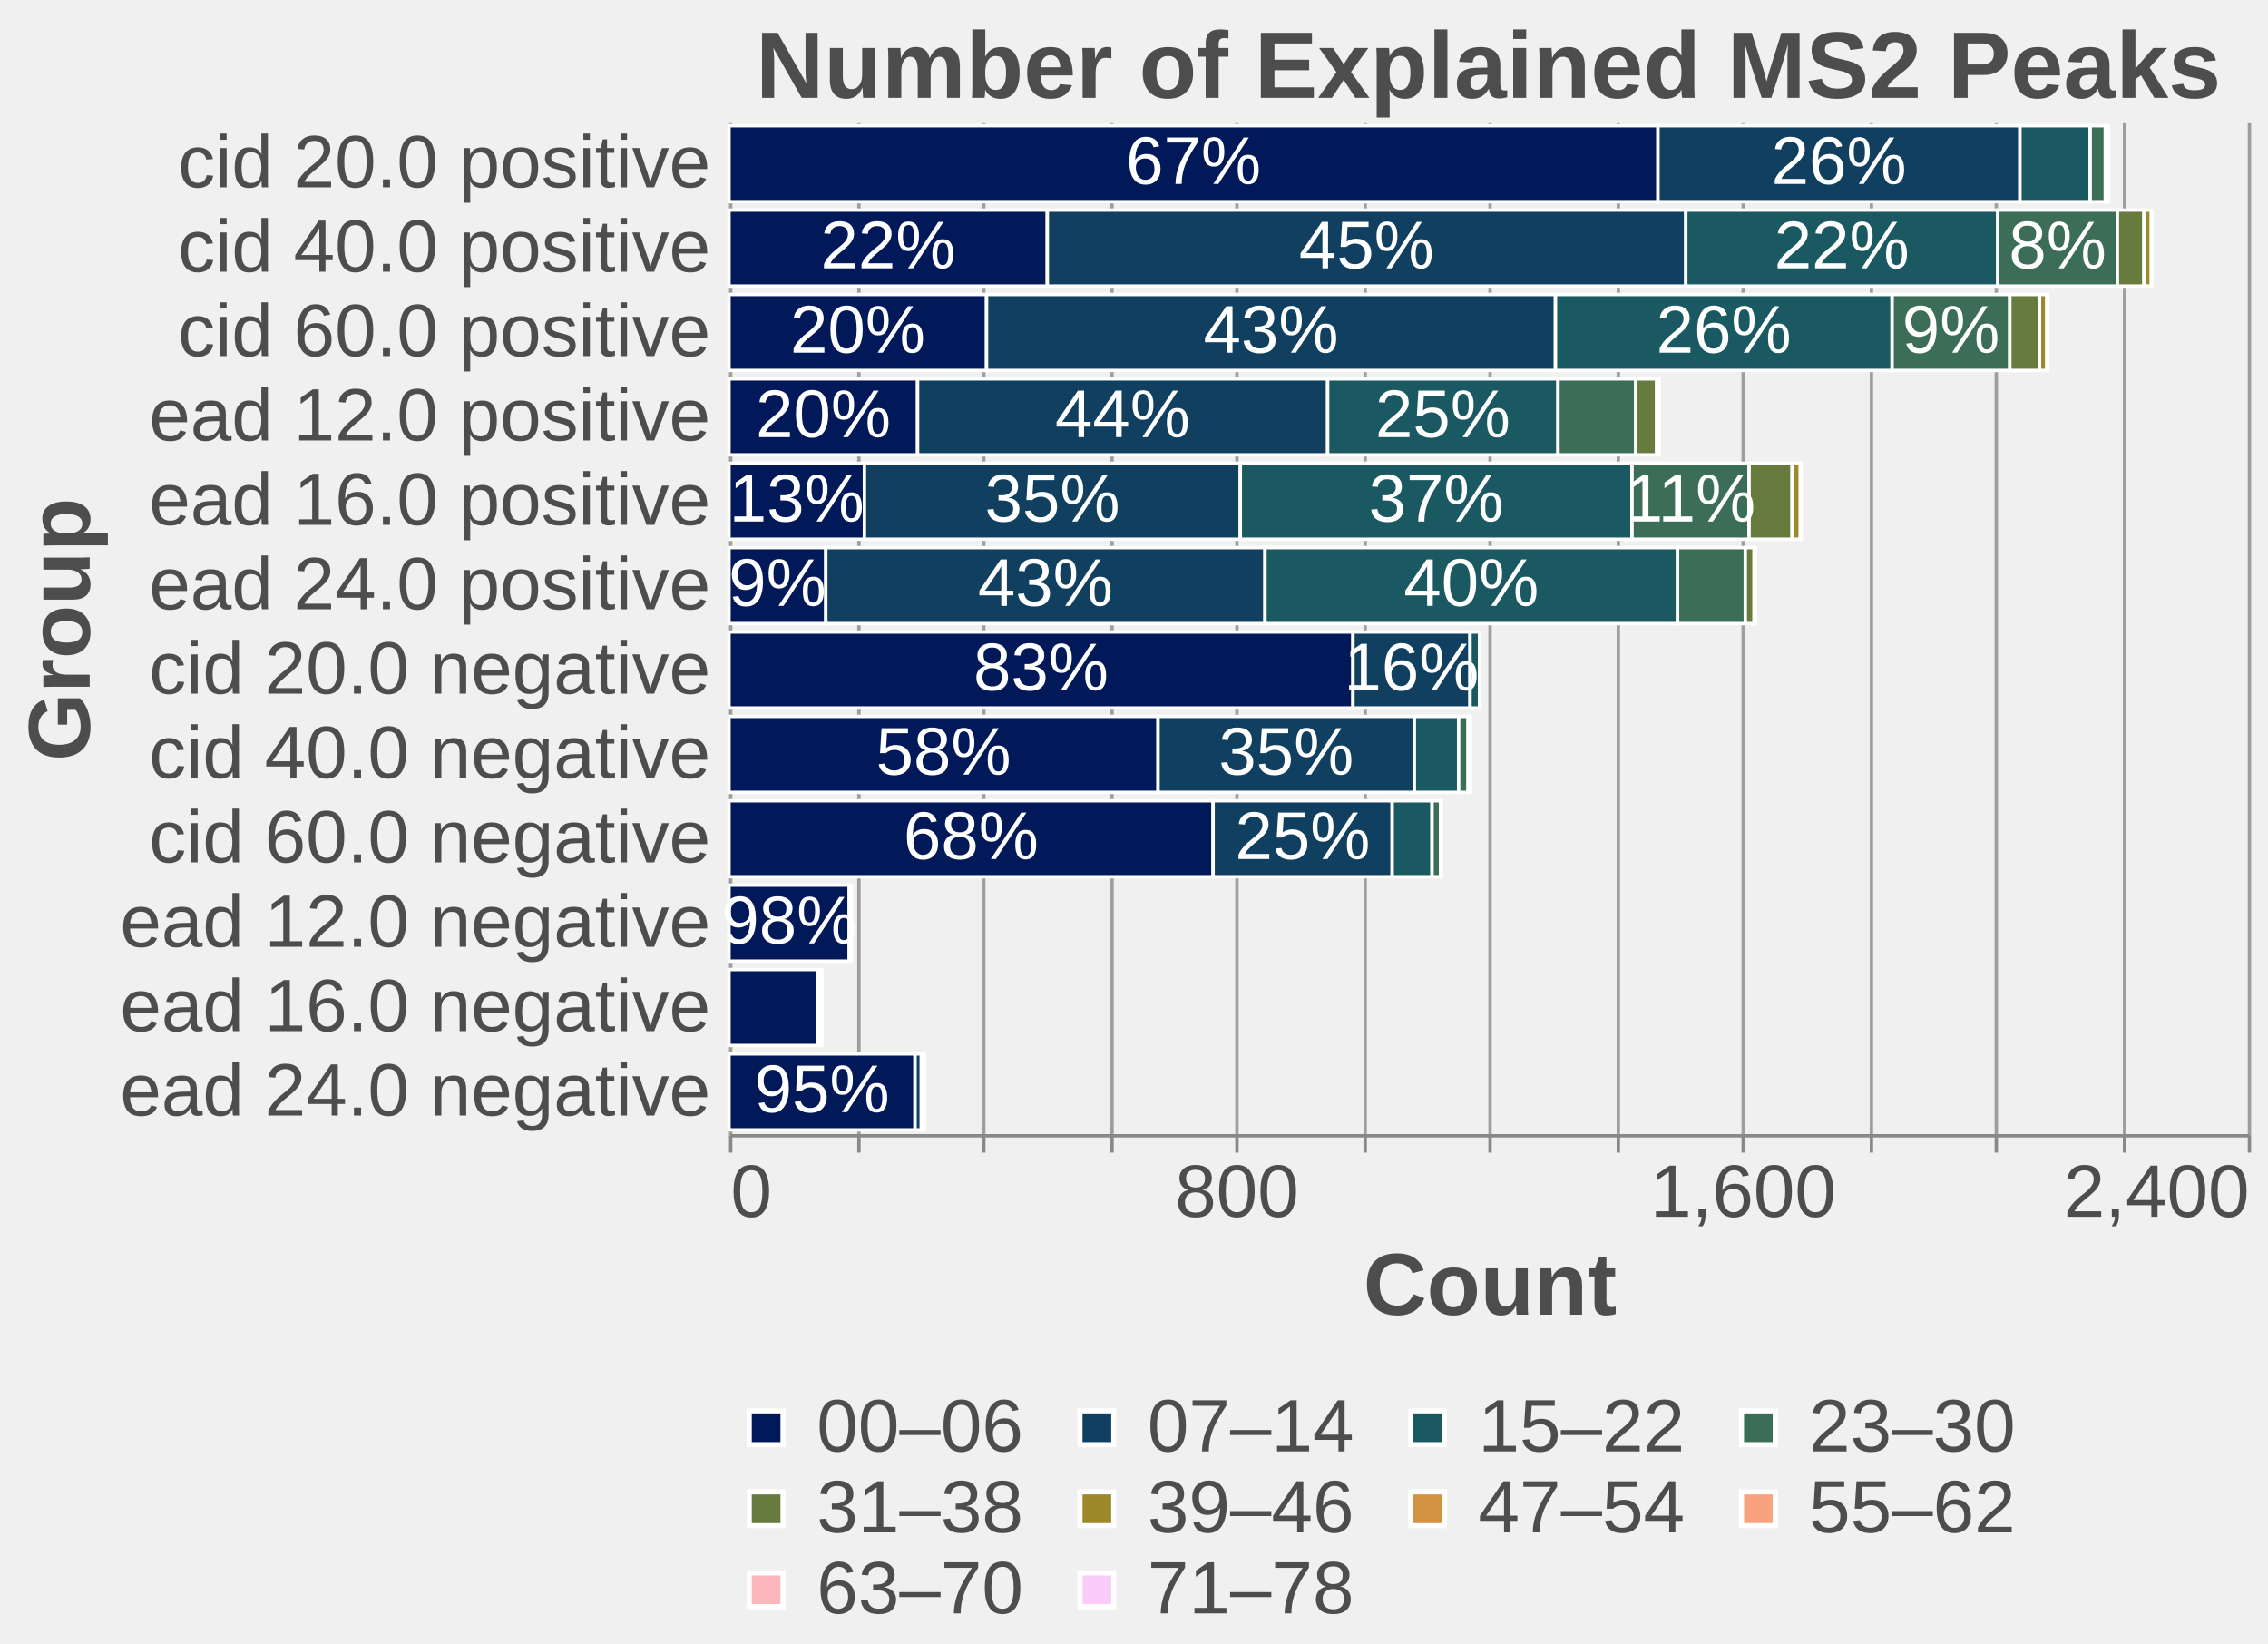
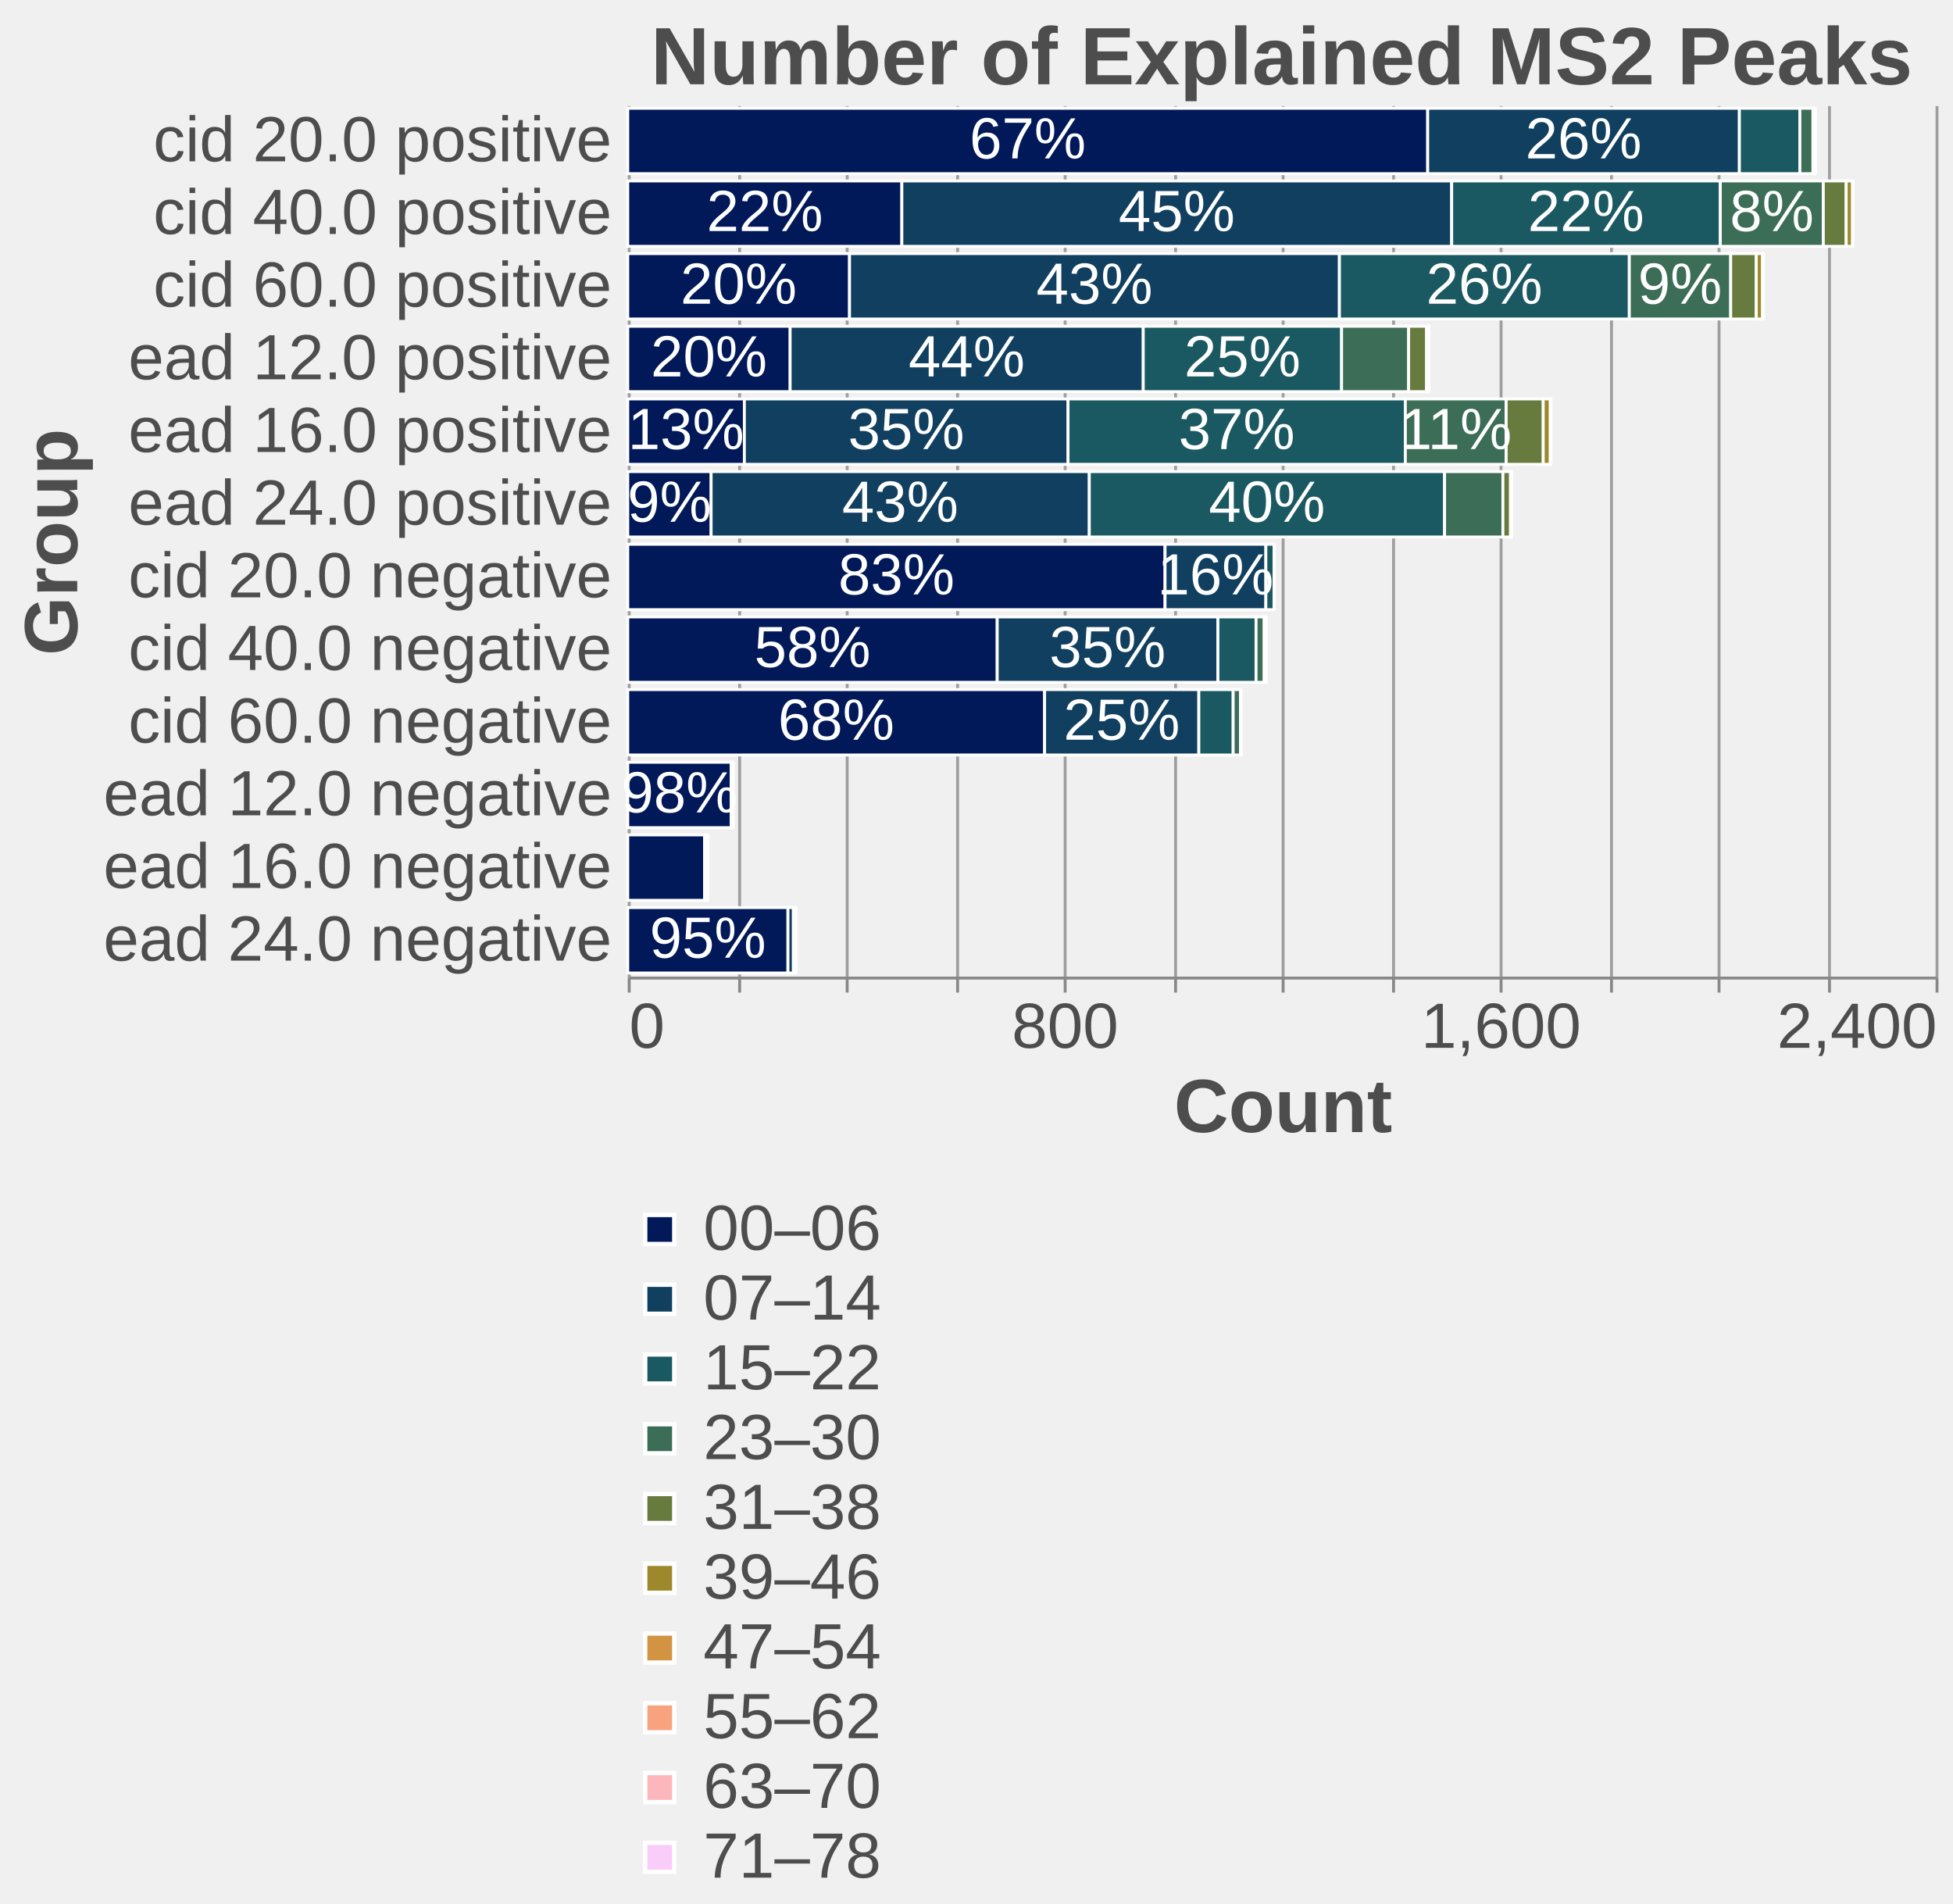
- <svg xmlns="http://www.w3.org/2000/svg" version="1.1" class="marks" width="672" height="487" viewBox="0 0 672 487">
+ <svg xmlns="http://www.w3.org/2000/svg" version="1.1" class="marks" width="672" height="655" viewBox="0 0 672 655">
  <g fill="none" stroke-miterlimit="10" transform="translate(216,36)">
    <g class="mark-group role-frame root" role="graphics-object" aria-roledescription="group mark container">
      <g transform="translate(0,0)">
        <path class="background" aria-hidden="true" d="M0,0h450v300h-450Z" stroke="#ddd" stroke-width="0" />
        <g>
          <g class="mark-group role-axis" aria-hidden="true">
            <g transform="translate(0.5,300.5)">
              <path class="background" aria-hidden="true" d="M0,0h0v0h0Z" pointer-events="none" />
              <g>
                <g class="mark-rule role-axis-grid" pointer-events="none">
                  <line transform="translate(0,0)" x2="0" y2="-300" stroke="#4d4d4d" stroke-opacity="0.5" stroke-width="1" opacity="1" />
                  <line transform="translate(38,0)" x2="0" y2="-300" stroke="#4d4d4d" stroke-opacity="0.5" stroke-width="1" opacity="1" />
                  <line transform="translate(75,0)" x2="0" y2="-300" stroke="#4d4d4d" stroke-opacity="0.5" stroke-width="1" opacity="1" />
                  <line transform="translate(113,0)" x2="0" y2="-300" stroke="#4d4d4d" stroke-opacity="0.5" stroke-width="1" opacity="1" />
                  <line transform="translate(150,0)" x2="0" y2="-300" stroke="#4d4d4d" stroke-opacity="0.5" stroke-width="1" opacity="1" />
                  <line transform="translate(188,0)" x2="0" y2="-300" stroke="#4d4d4d" stroke-opacity="0.5" stroke-width="1" opacity="1" />
                  <line transform="translate(225,0)" x2="0" y2="-300" stroke="#4d4d4d" stroke-opacity="0.5" stroke-width="1" opacity="1" />
                  <line transform="translate(263,0)" x2="0" y2="-300" stroke="#4d4d4d" stroke-opacity="0.5" stroke-width="1" opacity="1" />
                  <line transform="translate(300,0)" x2="0" y2="-300" stroke="#4d4d4d" stroke-opacity="0.5" stroke-width="1" opacity="1" />
                  <line transform="translate(338,0)" x2="0" y2="-300" stroke="#4d4d4d" stroke-opacity="0.5" stroke-width="1" opacity="1" />
                  <line transform="translate(375,0)" x2="0" y2="-300" stroke="#4d4d4d" stroke-opacity="0.5" stroke-width="1" opacity="1" />
                  <line transform="translate(413,0)" x2="0" y2="-300" stroke="#4d4d4d" stroke-opacity="0.5" stroke-width="1" opacity="1" />
                  <line transform="translate(450,0)" x2="0" y2="-300" stroke="#4d4d4d" stroke-opacity="0.5" stroke-width="1" opacity="1" />
                </g>
              </g>
              <path class="foreground" aria-hidden="true" d="" pointer-events="none" display="none" />
            </g>
          </g>
          <g class="mark-group role-axis" role="graphics-symbol" aria-roledescription="axis" aria-label="X-axis titled 'Count' for a linear scale with values from 0 to 2,400">
            <g transform="translate(0.5,300.5)">
              <path class="background" aria-hidden="true" d="M0,0h0v0h0Z" pointer-events="none" />
              <g>
                <g class="mark-rule role-axis-tick" pointer-events="none">
                  <line transform="translate(0,0)" x2="0" y2="5" stroke="#888" stroke-width="1" opacity="1" />
                  <line transform="translate(38,0)" x2="0" y2="5" stroke="#888" stroke-width="1" opacity="1" />
                  <line transform="translate(75,0)" x2="0" y2="5" stroke="#888" stroke-width="1" opacity="1" />
                  <line transform="translate(113,0)" x2="0" y2="5" stroke="#888" stroke-width="1" opacity="1" />
                  <line transform="translate(150,0)" x2="0" y2="5" stroke="#888" stroke-width="1" opacity="1" />
                  <line transform="translate(188,0)" x2="0" y2="5" stroke="#888" stroke-width="1" opacity="1" />
                  <line transform="translate(225,0)" x2="0" y2="5" stroke="#888" stroke-width="1" opacity="1" />
                  <line transform="translate(263,0)" x2="0" y2="5" stroke="#888" stroke-width="1" opacity="1" />
                  <line transform="translate(300,0)" x2="0" y2="5" stroke="#888" stroke-width="1" opacity="1" />
                  <line transform="translate(338,0)" x2="0" y2="5" stroke="#888" stroke-width="1" opacity="1" />
                  <line transform="translate(375,0)" x2="0" y2="5" stroke="#888" stroke-width="1" opacity="1" />
                  <line transform="translate(413,0)" x2="0" y2="5" stroke="#888" stroke-width="1" opacity="1" />
                  <line transform="translate(450,0)" x2="0" y2="5" stroke="#888" stroke-width="1" opacity="1" />
                </g>
                <g class="mark-text role-axis-label" pointer-events="none">
                  <text text-anchor="start" transform="translate(0,24)" font-family="Arial" font-size="22px" fill="#4d4d4d" opacity="1">0</text>
                  <text text-anchor="middle" transform="translate(37.5,24)" font-family="Arial" font-size="22px" fill="#4d4d4d" opacity="0">200</text>
                  <text text-anchor="middle" transform="translate(75,24)" font-family="Arial" font-size="22px" fill="#4d4d4d" opacity="0">400</text>
                  <text text-anchor="middle" transform="translate(112.5,24)" font-family="Arial" font-size="22px" fill="#4d4d4d" opacity="0">600</text>
                  <text text-anchor="middle" transform="translate(150,24)" font-family="Arial" font-size="22px" fill="#4d4d4d" opacity="1">800</text>
                  <text text-anchor="middle" transform="translate(187.5,24)" font-family="Arial" font-size="22px" fill="#4d4d4d" opacity="0">1,000</text>
                  <text text-anchor="middle" transform="translate(225,24)" font-family="Arial" font-size="22px" fill="#4d4d4d" opacity="0">1,200</text>
                  <text text-anchor="middle" transform="translate(262.5,24)" font-family="Arial" font-size="22px" fill="#4d4d4d" opacity="0">1,400</text>
                  <text text-anchor="middle" transform="translate(300,24)" font-family="Arial" font-size="22px" fill="#4d4d4d" opacity="1">1,600</text>
                  <text text-anchor="middle" transform="translate(337.5,24)" font-family="Arial" font-size="22px" fill="#4d4d4d" opacity="0">1,800</text>
                  <text text-anchor="middle" transform="translate(375,24)" font-family="Arial" font-size="22px" fill="#4d4d4d" opacity="0">2,000</text>
                  <text text-anchor="middle" transform="translate(412.5,24)" font-family="Arial" font-size="22px" fill="#4d4d4d" opacity="0">2,200</text>
                  <text text-anchor="end" transform="translate(450,24)" font-family="Arial" font-size="22px" fill="#4d4d4d" opacity="1">2,400</text>
                </g>
                <g class="mark-rule role-axis-domain" pointer-events="none">
                  <line transform="translate(0,0)" x2="450" y2="0" stroke="#888" stroke-width="1" opacity="1" />
                </g>
                <g class="mark-text role-axis-title" pointer-events="none">
                  <text text-anchor="middle" transform="translate(225,53)" font-family="Arial" font-size="26px" font-weight="bold" fill="#4d4d4d" opacity="1">Count</text>
                </g>
              </g>
              <path class="foreground" aria-hidden="true" d="" pointer-events="none" display="none" />
            </g>
          </g>
          <g class="mark-group role-axis" role="graphics-symbol" aria-roledescription="axis" aria-label="Y-axis titled 'Group' for a discrete scale with 12 values: cid_[20.0]_positive, cid_[40.0]_positive, cid_[60.0]_positive, ead_[12.0]_positive, ead_[16.0]_positive, ending with ead_[24.0]_negative">
            <g transform="translate(0.5,0.5)">
              <path class="background" aria-hidden="true" d="M0,0h0v0h0Z" pointer-events="none" />
              <g>
                <g class="mark-text role-axis-label" pointer-events="none">
                  <text text-anchor="end" transform="translate(-6,19)" font-family="Arial" font-size="22px" fill="#4d4d4d" opacity="1">cid 20.0 positive</text>
                  <text text-anchor="end" transform="translate(-6,44)" font-family="Arial" font-size="22px" fill="#4d4d4d" opacity="1">cid 40.0 positive</text>
                  <text text-anchor="end" transform="translate(-6,69)" font-family="Arial" font-size="22px" fill="#4d4d4d" opacity="1">cid 60.0 positive</text>
                  <text text-anchor="end" transform="translate(-6,94)" font-family="Arial" font-size="22px" fill="#4d4d4d" opacity="1">ead 12.0 positive</text>
                  <text text-anchor="end" transform="translate(-6,119)" font-family="Arial" font-size="22px" fill="#4d4d4d" opacity="1">ead 16.0 positive</text>
                  <text text-anchor="end" transform="translate(-6,144)" font-family="Arial" font-size="22px" fill="#4d4d4d" opacity="1">ead 24.0 positive</text>
                  <text text-anchor="end" transform="translate(-6,169)" font-family="Arial" font-size="22px" fill="#4d4d4d" opacity="1">cid 20.0 negative</text>
                  <text text-anchor="end" transform="translate(-6,194)" font-family="Arial" font-size="22px" fill="#4d4d4d" opacity="1">cid 40.0 negative</text>
                  <text text-anchor="end" transform="translate(-6,219)" font-family="Arial" font-size="22px" fill="#4d4d4d" opacity="1">cid 60.0 negative</text>
                  <text text-anchor="end" transform="translate(-6,244)" font-family="Arial" font-size="22px" fill="#4d4d4d" opacity="1">ead 12.0 negative</text>
                  <text text-anchor="end" transform="translate(-6,269)" font-family="Arial" font-size="22px" fill="#4d4d4d" opacity="1">ead 16.0 negative</text>
                  <text text-anchor="end" transform="translate(-6,294)" font-family="Arial" font-size="22px" fill="#4d4d4d" opacity="1">ead 24.0 negative</text>
                </g>
                <g class="mark-text role-axis-title" pointer-events="none">
                  <text text-anchor="middle" transform="translate(-184.9258,150) rotate(-90) translate(0,-5)" font-family="Arial" font-size="26px" font-weight="bold" fill="#4d4d4d" opacity="1">Group</text>
                </g>
              </g>
              <path class="foreground" aria-hidden="true" d="" pointer-events="none" display="none" />
            </g>
          </g>
          <g class="mark-text role-mark layer_0_marks" role="graphics-object" aria-roledescription="text mark container">
            <text text-anchor="start" transform="translate(-200,-2)" font-family="Arial" font-size="36px" font-weight="bold" fill="#4d4d4d" />
          </g>
          <g class="mark-text role-mark layer_1_marks" role="graphics-object" aria-roledescription="text mark container">
            <text text-anchor="middle" transform="translate(225,-7)" font-family="Arial" font-size="28px" font-weight="bold" fill="#4d4d4d">Number of Explained MS2 Peaks</text>
          </g>
          <g class="mark-rect role-mark layer_2_marks" role="graphics-symbol" aria-roledescription="rect mark container">
            <path d="M0,51.25h76.312v22.5h-76.312Z" fill="#011959" stroke="white" stroke-width="1" />
            <path d="M76.312,51.25h168.562v22.5h-168.562Z" fill="#103f60" stroke="white" stroke-width="1" />
            <path d="M244.875,51.25h99.75v22.5h-99.75Z" fill="#1b5962" stroke="white" stroke-width="1" />
            <path d="M344.625,51.25h34.875v22.5h-34.875Z" fill="#3c6d56" stroke="white" stroke-width="1" />
            <path d="M379.5,51.25h8.812v22.5h-8.812Z" fill="#687b3e" stroke="white" stroke-width="1" />
            <path d="M388.312,51.25h2.25v22.5h-2.25Z" fill="#9d892b" stroke="white" stroke-width="1" />
            <path d="M390.562,51.25h0v22.5h0Z" fill="#d29343" stroke="white" stroke-width="1" />
            <path d="M390.562,51.25h0v22.5h0Z" fill="#f8a27e" stroke="white" stroke-width="1" />
            <path d="M390.562,51.25h0v22.5h0Z" fill="#fdb7bc" stroke="white" stroke-width="1" />
            <path d="M390.562,51.25h0.188v22.5h-0.188Z" fill="#faccfa" stroke="white" stroke-width="1" />
            <path d="M0,26.25h94.312v22.5h-94.312Z" fill="#011959" stroke="white" stroke-width="1" />
            <path d="M94.312,26.25h189.188v22.5h-189.188Z" fill="#103f60" stroke="white" stroke-width="1" />
            <path d="M283.5,26.25h92.438v22.5h-92.438Z" fill="#1b5962" stroke="white" stroke-width="1" />
            <path d="M375.938,26.25h35.438v22.5h-35.438Z" fill="#3c6d56" stroke="white" stroke-width="1" />
            <path d="M411.375,26.25h7.875v22.5h-7.875Z" fill="#687b3e" stroke="white" stroke-width="1" />
            <path d="M419.25,26.25h2.25v22.5h-2.25Z" fill="#9d892b" stroke="white" stroke-width="1" />
            <path d="M421.5,26.25h0v22.5h0Z" fill="#d29343" stroke="white" stroke-width="1" />
            <path d="M421.5,26.25h0v22.5h0Z" fill="#f8a27e" stroke="white" stroke-width="1" />
            <path d="M421.5,26.25h0v22.5h0Z" fill="#fdb7bc" stroke="white" stroke-width="1" />
            <path d="M421.5,26.25h0v22.5h0Z" fill="#faccfa" stroke="white" stroke-width="1" />
            <path d="M0,101.25h40.125v22.5h-40.125Z" fill="#011959" stroke="white" stroke-width="1" />
            <path d="M40.125,101.25h111.375v22.5h-111.375Z" fill="#103f60" stroke="white" stroke-width="1" />
            <path d="M151.5,101.25h116.062v22.5h-116.062Z" fill="#1b5962" stroke="white" stroke-width="1" />
            <path d="M267.562,101.25h34.688v22.5h-34.688Z" fill="#3c6d56" stroke="white" stroke-width="1" />
            <path d="M302.25,101.25h12.75v22.5h-12.75Z" fill="#687b3e" stroke="white" stroke-width="1" />
            <path d="M315,101.25h2.438v22.5h-2.438Z" fill="#9d892b" stroke="white" stroke-width="1" />
            <path d="M317.438,101.25h0.188v22.5h-0.188Z" fill="#d29343" stroke="white" stroke-width="1" />
            <path d="M317.625,101.25h0v22.5h0Z" fill="#f8a27e" stroke="white" stroke-width="1" />
            <path d="M317.625,101.25h0v22.5h0Z" fill="#fdb7bc" stroke="white" stroke-width="1" />
            <path d="M317.625,101.25h0v22.5h0Z" fill="#faccfa" stroke="white" stroke-width="1" />
            <path d="M0,126.25h28.688v22.5h-28.688Z" fill="#011959" stroke="white" stroke-width="1" />
            <path d="M28.688,126.25h130.125v22.5h-130.125Z" fill="#103f60" stroke="white" stroke-width="1" />
            <path d="M158.812,126.25h122.25v22.5h-122.25Z" fill="#1b5962" stroke="white" stroke-width="1" />
            <path d="M281.062,126.25h20.062v22.5h-20.062Z" fill="#3c6d56" stroke="white" stroke-width="1" />
            <path d="M301.125,126.25h2.625v22.5h-2.625Z" fill="#687b3e" stroke="white" stroke-width="1" />
            <path d="M303.75,126.25h0.375v22.5h-0.375Z" fill="#9d892b" stroke="white" stroke-width="1" />
            <path d="M304.125,126.25h0v22.5h0Z" fill="#d29343" stroke="white" stroke-width="1" />
            <path d="M304.125,126.25h0v22.5h0Z" fill="#f8a27e" stroke="white" stroke-width="1" />
            <path d="M304.125,126.25h0v22.5h0Z" fill="#fdb7bc" stroke="white" stroke-width="1" />
            <path d="M304.125,126.25h0v22.5h0Z" fill="#faccfa" stroke="white" stroke-width="1" />
            <path d="M0,76.25h55.875v22.5h-55.875Z" fill="#011959" stroke="white" stroke-width="1" />
            <path d="M55.875,76.25h121.5v22.5h-121.5Z" fill="#103f60" stroke="white" stroke-width="1" />
            <path d="M177.375,76.25h68.25v22.5h-68.25Z" fill="#1b5962" stroke="white" stroke-width="1" />
            <path d="M245.625,76.25h23.063v22.5h-23.063Z" fill="#3c6d56" stroke="white" stroke-width="1" />
            <path d="M268.688,76.25h6.188v22.5h-6.188Z" fill="#687b3e" stroke="white" stroke-width="1" />
            <path d="M274.875,76.25h0.75v22.5h-0.75Z" fill="#9d892b" stroke="white" stroke-width="1" />
            <path d="M275.625,76.25h0v22.5h0Z" fill="#d29343" stroke="white" stroke-width="1" />
            <path d="M275.625,76.25h0v22.5h0Z" fill="#f8a27e" stroke="white" stroke-width="1" />
            <path d="M275.625,76.25h0v22.5h0Z" fill="#fdb7bc" stroke="white" stroke-width="1" />
            <path d="M275.625,76.25h0v22.5h0Z" fill="#faccfa" stroke="white" stroke-width="1" />
            <path d="M0,1.25h275.25v22.5h-275.25Z" fill="#011959" stroke="white" stroke-width="1" />
            <path d="M275.25,1.25h107.25v22.5h-107.25Z" fill="#103f60" stroke="white" stroke-width="1" />
            <path d="M382.5,1.25h20.812v22.5h-20.812Z" fill="#1b5962" stroke="white" stroke-width="1" />
            <path d="M403.312,1.25h4.5v22.5h-4.5Z" fill="#3c6d56" stroke="white" stroke-width="1" />
            <path d="M407.812,1.25h0.562v22.5h-0.562Z" fill="#687b3e" stroke="white" stroke-width="1" />
            <path d="M408.375,1.25h0.188v22.5h-0.188Z" fill="#9d892b" stroke="white" stroke-width="1" />
            <path d="M408.562,1.25h0v22.5h0Z" fill="#d29343" stroke="white" stroke-width="1" />
            <path d="M408.562,1.25h0v22.5h0Z" fill="#f8a27e" stroke="white" stroke-width="1" />
            <path d="M408.562,1.25h0v22.5h0Z" fill="#fdb7bc" stroke="white" stroke-width="1" />
            <path d="M408.562,1.25h0v22.5h0Z" fill="#faccfa" stroke="white" stroke-width="1" />
            <path d="M0,251.25h26.438v22.5h-26.438Z" fill="#011959" stroke="white" stroke-width="1" />
            <path d="M26.438,251.25h0.938v22.5h-0.938Z" fill="#103f60" stroke="white" stroke-width="1" />
            <path d="M27.375,251.25h0v22.5h0Z" fill="#1b5962" stroke="white" stroke-width="1" />
            <path d="M27.375,251.25h0v22.5h0Z" fill="#3c6d56" stroke="white" stroke-width="1" />
            <path d="M27.375,251.25h0v22.5h0Z" fill="#687b3e" stroke="white" stroke-width="1" />
            <path d="M27.375,251.25h0v22.5h0Z" fill="#9d892b" stroke="white" stroke-width="1" />
            <path d="M27.375,251.25h0v22.5h0Z" fill="#d29343" stroke="white" stroke-width="1" />
            <path d="M27.375,251.25h0v22.5h0Z" fill="#f8a27e" stroke="white" stroke-width="1" />
            <path d="M27.375,251.25h0v22.5h0Z" fill="#fdb7bc" stroke="white" stroke-width="1" />
            <path d="M27.375,251.25h0v22.5h0Z" fill="#faccfa" stroke="white" stroke-width="1" />
            <path d="M0,201.25h143.438v22.5h-143.438Z" fill="#011959" stroke="white" stroke-width="1" />
            <path d="M143.438,201.25h53.062v22.5h-53.062Z" fill="#103f60" stroke="white" stroke-width="1" />
            <path d="M196.5,201.25h11.812v22.5h-11.812Z" fill="#1b5962" stroke="white" stroke-width="1" />
            <path d="M208.312,201.25h2.625v22.5h-2.625Z" fill="#3c6d56" stroke="white" stroke-width="1" />
            <path d="M210.938,201.25h0v22.5h0Z" fill="#687b3e" stroke="white" stroke-width="1" />
            <path d="M210.938,201.25h0v22.5h0Z" fill="#9d892b" stroke="white" stroke-width="1" />
            <path d="M210.938,201.25h0v22.5h0Z" fill="#d29343" stroke="white" stroke-width="1" />
            <path d="M210.938,201.25h0v22.5h0Z" fill="#f8a27e" stroke="white" stroke-width="1" />
            <path d="M210.938,201.25h0v22.5h0Z" fill="#fdb7bc" stroke="white" stroke-width="1" />
            <path d="M210.938,201.25h0v22.5h0Z" fill="#faccfa" stroke="white" stroke-width="1" />
            <path d="M0,151.25h184.875v22.5h-184.875Z" fill="#011959" stroke="white" stroke-width="1" />
            <path d="M184.875,151.25h34.688v22.5h-34.688Z" fill="#103f60" stroke="white" stroke-width="1" />
            <path d="M219.562,151.25h2.812v22.5h-2.812Z" fill="#1b5962" stroke="white" stroke-width="1" />
            <path d="M222.375,151.25h0v22.5h0Z" fill="#3c6d56" stroke="white" stroke-width="1" />
            <path d="M222.375,151.25h0v22.5h0Z" fill="#687b3e" stroke="white" stroke-width="1" />
            <path d="M222.375,151.25h0v22.5h0Z" fill="#9d892b" stroke="white" stroke-width="1" />
            <path d="M222.375,151.25h0v22.5h0Z" fill="#d29343" stroke="white" stroke-width="1" />
            <path d="M222.375,151.25h0v22.5h0Z" fill="#f8a27e" stroke="white" stroke-width="1" />
            <path d="M222.375,151.25h0v22.5h0Z" fill="#fdb7bc" stroke="white" stroke-width="1" />
            <path d="M222.375,151.25h0v22.5h0Z" fill="#faccfa" stroke="white" stroke-width="1" />
            <path d="M0,176.25h127.125v22.5h-127.125Z" fill="#011959" stroke="white" stroke-width="1" />
            <path d="M127.125,176.25h75.938v22.5h-75.938Z" fill="#103f60" stroke="white" stroke-width="1" />
            <path d="M203.062,176.25h13.125v22.5h-13.125Z" fill="#1b5962" stroke="white" stroke-width="1" />
            <path d="M216.188,176.25h2.812v22.5h-2.812Z" fill="#3c6d56" stroke="white" stroke-width="1" />
            <path d="M219,176.25h0.375v22.5h-0.375Z" fill="#687b3e" stroke="white" stroke-width="1" />
            <path d="M219.375,176.25h0.188v22.5h-0.188Z" fill="#9d892b" stroke="white" stroke-width="1" />
            <path d="M219.562,176.25h0v22.5h0Z" fill="#d29343" stroke="white" stroke-width="1" />
            <path d="M219.562,176.25h0v22.5h0Z" fill="#f8a27e" stroke="white" stroke-width="1" />
            <path d="M219.562,176.25h0v22.5h0Z" fill="#fdb7bc" stroke="white" stroke-width="1" />
            <path d="M219.562,176.25h0v22.5h0Z" fill="#faccfa" stroke="white" stroke-width="1" />
            <path d="M0,276.25h55.125v22.5h-55.125Z" fill="#011959" stroke="white" stroke-width="1" />
            <path d="M55.125,276.25h1.875v22.5h-1.875Z" fill="#103f60" stroke="white" stroke-width="1" />
            <path d="M57,276.25h0.375v22.5h-0.375Z" fill="#1b5962" stroke="white" stroke-width="1" />
            <path d="M57.375,276.25h0.375v22.5h-0.375Z" fill="#3c6d56" stroke="white" stroke-width="1" />
            <path d="M57.75,276.25h0v22.5h0Z" fill="#687b3e" stroke="white" stroke-width="1" />
            <path d="M57.75,276.25h0v22.5h0Z" fill="#9d892b" stroke="white" stroke-width="1" />
            <path d="M57.75,276.25h0v22.5h0Z" fill="#d29343" stroke="white" stroke-width="1" />
            <path d="M57.75,276.25h0v22.5h0Z" fill="#f8a27e" stroke="white" stroke-width="1" />
            <path d="M57.75,276.25h0v22.5h0Z" fill="#fdb7bc" stroke="white" stroke-width="1" />
            <path d="M57.75,276.25h0v22.5h0Z" fill="#faccfa" stroke="white" stroke-width="1" />
            <path d="M0,226.25h35.625v22.5h-35.625Z" fill="#011959" stroke="white" stroke-width="1" />
            <path d="M35.625,226.25h0.562v22.5h-0.562Z" fill="#103f60" stroke="white" stroke-width="1" />
            <path d="M36.188,226.25h0v22.5h0Z" fill="#1b5962" stroke="white" stroke-width="1" />
            <path d="M36.188,226.25h0v22.5h0Z" fill="#3c6d56" stroke="white" stroke-width="1" />
            <path d="M36.188,226.25h0v22.5h0Z" fill="#687b3e" stroke="white" stroke-width="1" />
            <path d="M36.188,226.25h0v22.5h0Z" fill="#9d892b" stroke="white" stroke-width="1" />
            <path d="M36.188,226.25h0v22.5h0Z" fill="#d29343" stroke="white" stroke-width="1" />
            <path d="M36.188,226.25h0v22.5h0Z" fill="#f8a27e" stroke="white" stroke-width="1" />
            <path d="M36.188,226.25h0v22.5h0Z" fill="#fdb7bc" stroke="white" stroke-width="1" />
            <path d="M36.188,226.25h0v22.5h0Z" fill="#faccfa" stroke="white" stroke-width="1" />
          </g>
          <g class="mark-text role-mark layer_3_marks" role="graphics-object" aria-roledescription="text mark container">
            <text text-anchor="middle" transform="translate(38.15625,68.5)" font-family="Arial" font-size="20px" fill="white">20%</text>
            <text text-anchor="middle" transform="translate(160.5938,68.5)" font-family="Arial" font-size="20px" fill="white">43%</text>
            <text text-anchor="middle" transform="translate(294.75,68.5)" font-family="Arial" font-size="20px" fill="white">26%</text>
            <text text-anchor="middle" transform="translate(362.0625,68.5)" font-family="Arial" font-size="20px" fill="white">9%</text>
            <text text-anchor="middle" transform="translate(47.15625,43.5)" font-family="Arial" font-size="20px" fill="white">22%</text>
            <text text-anchor="middle" transform="translate(188.9062,43.5)" font-family="Arial" font-size="20px" fill="white">45%</text>
            <text text-anchor="middle" transform="translate(329.7188,43.5)" font-family="Arial" font-size="20px" fill="white">22%</text>
            <text text-anchor="middle" transform="translate(393.6562,43.5)" font-family="Arial" font-size="20px" fill="white">8%</text>
            <text text-anchor="middle" transform="translate(20.0625,118.5)" font-family="Arial" font-size="20px" fill="white">13%</text>
            <text text-anchor="middle" transform="translate(95.8125,118.5)" font-family="Arial" font-size="20px" fill="white">35%</text>
            <text text-anchor="middle" transform="translate(209.5312,118.5)" font-family="Arial" font-size="20px" fill="white">37%</text>
            <text text-anchor="middle" transform="translate(284.9062,118.5)" font-family="Arial" font-size="20px" fill="white">11%</text>
            <text text-anchor="middle" transform="translate(14.34375,143.5)" font-family="Arial" font-size="20px" fill="white">9%</text>
            <text text-anchor="middle" transform="translate(93.75,143.5)" font-family="Arial" font-size="20px" fill="white">43%</text>
            <text text-anchor="middle" transform="translate(219.9375,143.5)" font-family="Arial" font-size="20px" fill="white">40%</text>
            <text text-anchor="middle" transform="translate(27.9375,93.5)" font-family="Arial" font-size="20px" fill="white">20%</text>
            <text text-anchor="middle" transform="translate(116.625,93.5)" font-family="Arial" font-size="20px" fill="white">44%</text>
            <text text-anchor="middle" transform="translate(211.5,93.5)" font-family="Arial" font-size="20px" fill="white">25%</text>
            <text text-anchor="middle" transform="translate(137.625,18.5)" font-family="Arial" font-size="20px" fill="white">67%</text>
            <text text-anchor="middle" transform="translate(328.875,18.5)" font-family="Arial" font-size="20px" fill="white">26%</text>
            <text text-anchor="middle" transform="translate(71.71875,218.5)" font-family="Arial" font-size="20px" fill="white">68%</text>
            <text text-anchor="middle" transform="translate(169.9688,218.5)" font-family="Arial" font-size="20px" fill="white">25%</text>
            <text text-anchor="middle" transform="translate(92.4375,168.5)" font-family="Arial" font-size="20px" fill="white">83%</text>
            <text text-anchor="middle" transform="translate(202.2188,168.5)" font-family="Arial" font-size="20px" fill="white">16%</text>
            <text text-anchor="middle" transform="translate(63.5625,193.5)" font-family="Arial" font-size="20px" fill="white">58%</text>
            <text text-anchor="middle" transform="translate(165.0938,193.5)" font-family="Arial" font-size="20px" fill="white">35%</text>
            <text text-anchor="middle" transform="translate(27.5625,293.5)" font-family="Arial" font-size="20px" fill="white">95%</text>
            <text text-anchor="middle" transform="translate(17.8125,243.5)" font-family="Arial" font-size="20px" fill="white">98%</text>
          </g>
          <g class="mark-group role-legend" role="graphics-symbol" aria-roledescription="legend" aria-label="Symbol legend for fill color with 10 values: 00–06, 07–14, 15–22, 23–30, 31–38, ending with 71–78">
            <g transform="translate(0,376)">
-               <path class="background" aria-hidden="true" d="M0,0h382v70h-382Z" pointer-events="none" />
+               <path class="background" aria-hidden="true" d="M0,0h88v238h-88Z" pointer-events="none" />
              <g>
                <g class="mark-group role-legend-entry">
                  <g transform="translate(0,0)">
                    <path class="background" aria-hidden="true" d="M0,0h0v0h0Z" pointer-events="none" />
                    <g>
                      <g class="mark-group role-scope" role="graphics-object" aria-roledescription="group mark container">
                        <g transform="translate(0,0)">
                          <path class="background" aria-hidden="true" d="M0,0h87.177v22h-87.177Z" pointer-events="none" opacity="1" />
                          <g>
                            <g class="mark-symbol role-legend-symbol" pointer-events="none">
                              <path transform="translate(11,11)" d="M-5,-5h10v10h-10Z" fill="#011959" stroke="white" stroke-width="1.5" opacity="1" />
                            </g>
                            <g class="mark-text role-legend-label" pointer-events="none">
                              <text text-anchor="start" transform="translate(26,18)" font-family="Arial" font-size="22px" fill="#4d4d4d" opacity="1">00–06</text>
                            </g>
                          </g>
                          <path class="foreground" aria-hidden="true" d="" pointer-events="none" display="none" />
                        </g>
-                         <g transform="translate(98,0)">
+                         <g transform="translate(0,24)">
                          <path class="background" aria-hidden="true" d="M0,0h87.177v22h-87.177Z" pointer-events="none" opacity="1" />
                          <g>
                            <g class="mark-symbol role-legend-symbol" pointer-events="none">
                              <path transform="translate(11,11)" d="M-5,-5h10v10h-10Z" fill="#103f60" stroke="white" stroke-width="1.5" opacity="1" />
                            </g>
                            <g class="mark-text role-legend-label" pointer-events="none">
                              <text text-anchor="start" transform="translate(26,18)" font-family="Arial" font-size="22px" fill="#4d4d4d" opacity="1">07–14</text>
                            </g>
                          </g>
                          <path class="foreground" aria-hidden="true" d="" pointer-events="none" display="none" />
                        </g>
-                         <g transform="translate(196,0)">
+                         <g transform="translate(0,48)">
                          <path class="background" aria-hidden="true" d="M0,0h87.177v22h-87.177Z" pointer-events="none" opacity="1" />
                          <g>
                            <g class="mark-symbol role-legend-symbol" pointer-events="none">
                              <path transform="translate(11,11)" d="M-5,-5h10v10h-10Z" fill="#1b5962" stroke="white" stroke-width="1.5" opacity="1" />
                            </g>
                            <g class="mark-text role-legend-label" pointer-events="none">
                              <text text-anchor="start" transform="translate(26,18)" font-family="Arial" font-size="22px" fill="#4d4d4d" opacity="1">15–22</text>
                            </g>
                          </g>
                          <path class="foreground" aria-hidden="true" d="" pointer-events="none" display="none" />
                        </g>
-                         <g transform="translate(294,0)">
+                         <g transform="translate(0,72)">
                          <path class="background" aria-hidden="true" d="M0,0h87.177v22h-87.177Z" pointer-events="none" opacity="1" />
                          <g>
                            <g class="mark-symbol role-legend-symbol" pointer-events="none">
                              <path transform="translate(11,11)" d="M-5,-5h10v10h-10Z" fill="#3c6d56" stroke="white" stroke-width="1.5" opacity="1" />
                            </g>
                            <g class="mark-text role-legend-label" pointer-events="none">
                              <text text-anchor="start" transform="translate(26,18)" font-family="Arial" font-size="22px" fill="#4d4d4d" opacity="1">23–30</text>
                            </g>
                          </g>
                          <path class="foreground" aria-hidden="true" d="" pointer-events="none" display="none" />
                        </g>
-                         <g transform="translate(0,24)">
+                         <g transform="translate(0,96)">
                          <path class="background" aria-hidden="true" d="M0,0h87.177v22h-87.177Z" pointer-events="none" opacity="1" />
                          <g>
                            <g class="mark-symbol role-legend-symbol" pointer-events="none">
                              <path transform="translate(11,11)" d="M-5,-5h10v10h-10Z" fill="#687b3e" stroke="white" stroke-width="1.5" opacity="1" />
                            </g>
                            <g class="mark-text role-legend-label" pointer-events="none">
                              <text text-anchor="start" transform="translate(26,18)" font-family="Arial" font-size="22px" fill="#4d4d4d" opacity="1">31–38</text>
                            </g>
                          </g>
                          <path class="foreground" aria-hidden="true" d="" pointer-events="none" display="none" />
                        </g>
-                         <g transform="translate(98,24)">
+                         <g transform="translate(0,120)">
                          <path class="background" aria-hidden="true" d="M0,0h87.177v22h-87.177Z" pointer-events="none" opacity="1" />
                          <g>
                            <g class="mark-symbol role-legend-symbol" pointer-events="none">
                              <path transform="translate(11,11)" d="M-5,-5h10v10h-10Z" fill="#9d892b" stroke="white" stroke-width="1.5" opacity="1" />
                            </g>
                            <g class="mark-text role-legend-label" pointer-events="none">
                              <text text-anchor="start" transform="translate(26,18)" font-family="Arial" font-size="22px" fill="#4d4d4d" opacity="1">39–46</text>
                            </g>
                          </g>
                          <path class="foreground" aria-hidden="true" d="" pointer-events="none" display="none" />
                        </g>
-                         <g transform="translate(196,24)">
+                         <g transform="translate(0,144)">
                          <path class="background" aria-hidden="true" d="M0,0h87.177v22h-87.177Z" pointer-events="none" opacity="1" />
                          <g>
                            <g class="mark-symbol role-legend-symbol" pointer-events="none">
                              <path transform="translate(11,11)" d="M-5,-5h10v10h-10Z" fill="#d29343" stroke="white" stroke-width="1.5" opacity="1" />
                            </g>
                            <g class="mark-text role-legend-label" pointer-events="none">
                              <text text-anchor="start" transform="translate(26,18)" font-family="Arial" font-size="22px" fill="#4d4d4d" opacity="1">47–54</text>
                            </g>
                          </g>
                          <path class="foreground" aria-hidden="true" d="" pointer-events="none" display="none" />
                        </g>
-                         <g transform="translate(294,24)">
+                         <g transform="translate(0,168)">
                          <path class="background" aria-hidden="true" d="M0,0h87.177v22h-87.177Z" pointer-events="none" opacity="1" />
                          <g>
                            <g class="mark-symbol role-legend-symbol" pointer-events="none">
                              <path transform="translate(11,11)" d="M-5,-5h10v10h-10Z" fill="#f8a27e" stroke="white" stroke-width="1.5" opacity="1" />
                            </g>
                            <g class="mark-text role-legend-label" pointer-events="none">
                              <text text-anchor="start" transform="translate(26,18)" font-family="Arial" font-size="22px" fill="#4d4d4d" opacity="1">55–62</text>
                            </g>
                          </g>
                          <path class="foreground" aria-hidden="true" d="" pointer-events="none" display="none" />
                        </g>
-                         <g transform="translate(0,48)">
+                         <g transform="translate(0,192)">
                          <path class="background" aria-hidden="true" d="M0,0h87.177v22h-87.177Z" pointer-events="none" opacity="1" />
                          <g>
                            <g class="mark-symbol role-legend-symbol" pointer-events="none">
                              <path transform="translate(11,11)" d="M-5,-5h10v10h-10Z" fill="#fdb7bc" stroke="white" stroke-width="1.5" opacity="1" />
                            </g>
                            <g class="mark-text role-legend-label" pointer-events="none">
                              <text text-anchor="start" transform="translate(26,18)" font-family="Arial" font-size="22px" fill="#4d4d4d" opacity="1">63–70</text>
                            </g>
                          </g>
                          <path class="foreground" aria-hidden="true" d="" pointer-events="none" display="none" />
                        </g>
-                         <g transform="translate(98,48)">
+                         <g transform="translate(0,216)">
                          <path class="background" aria-hidden="true" d="M0,0h87.177v22h-87.177Z" pointer-events="none" opacity="1" />
                          <g>
                            <g class="mark-symbol role-legend-symbol" pointer-events="none">
                              <path transform="translate(11,11)" d="M-5,-5h10v10h-10Z" fill="#faccfa" stroke="white" stroke-width="1.5" opacity="1" />
                            </g>
                            <g class="mark-text role-legend-label" pointer-events="none">
                              <text text-anchor="start" transform="translate(26,18)" font-family="Arial" font-size="22px" fill="#4d4d4d" opacity="1">71–78</text>
                            </g>
                          </g>
                          <path class="foreground" aria-hidden="true" d="" pointer-events="none" display="none" />
                        </g>
                      </g>
                    </g>
                    <path class="foreground" aria-hidden="true" d="" pointer-events="none" display="none" />
                  </g>
                </g>
              </g>
              <path class="foreground" aria-hidden="true" d="" pointer-events="none" display="none" />
            </g>
          </g>
        </g>
        <path class="foreground" aria-hidden="true" d="" display="none" stroke="#ddd" stroke-width="0" />
      </g>
    </g>
  </g>
</svg>
